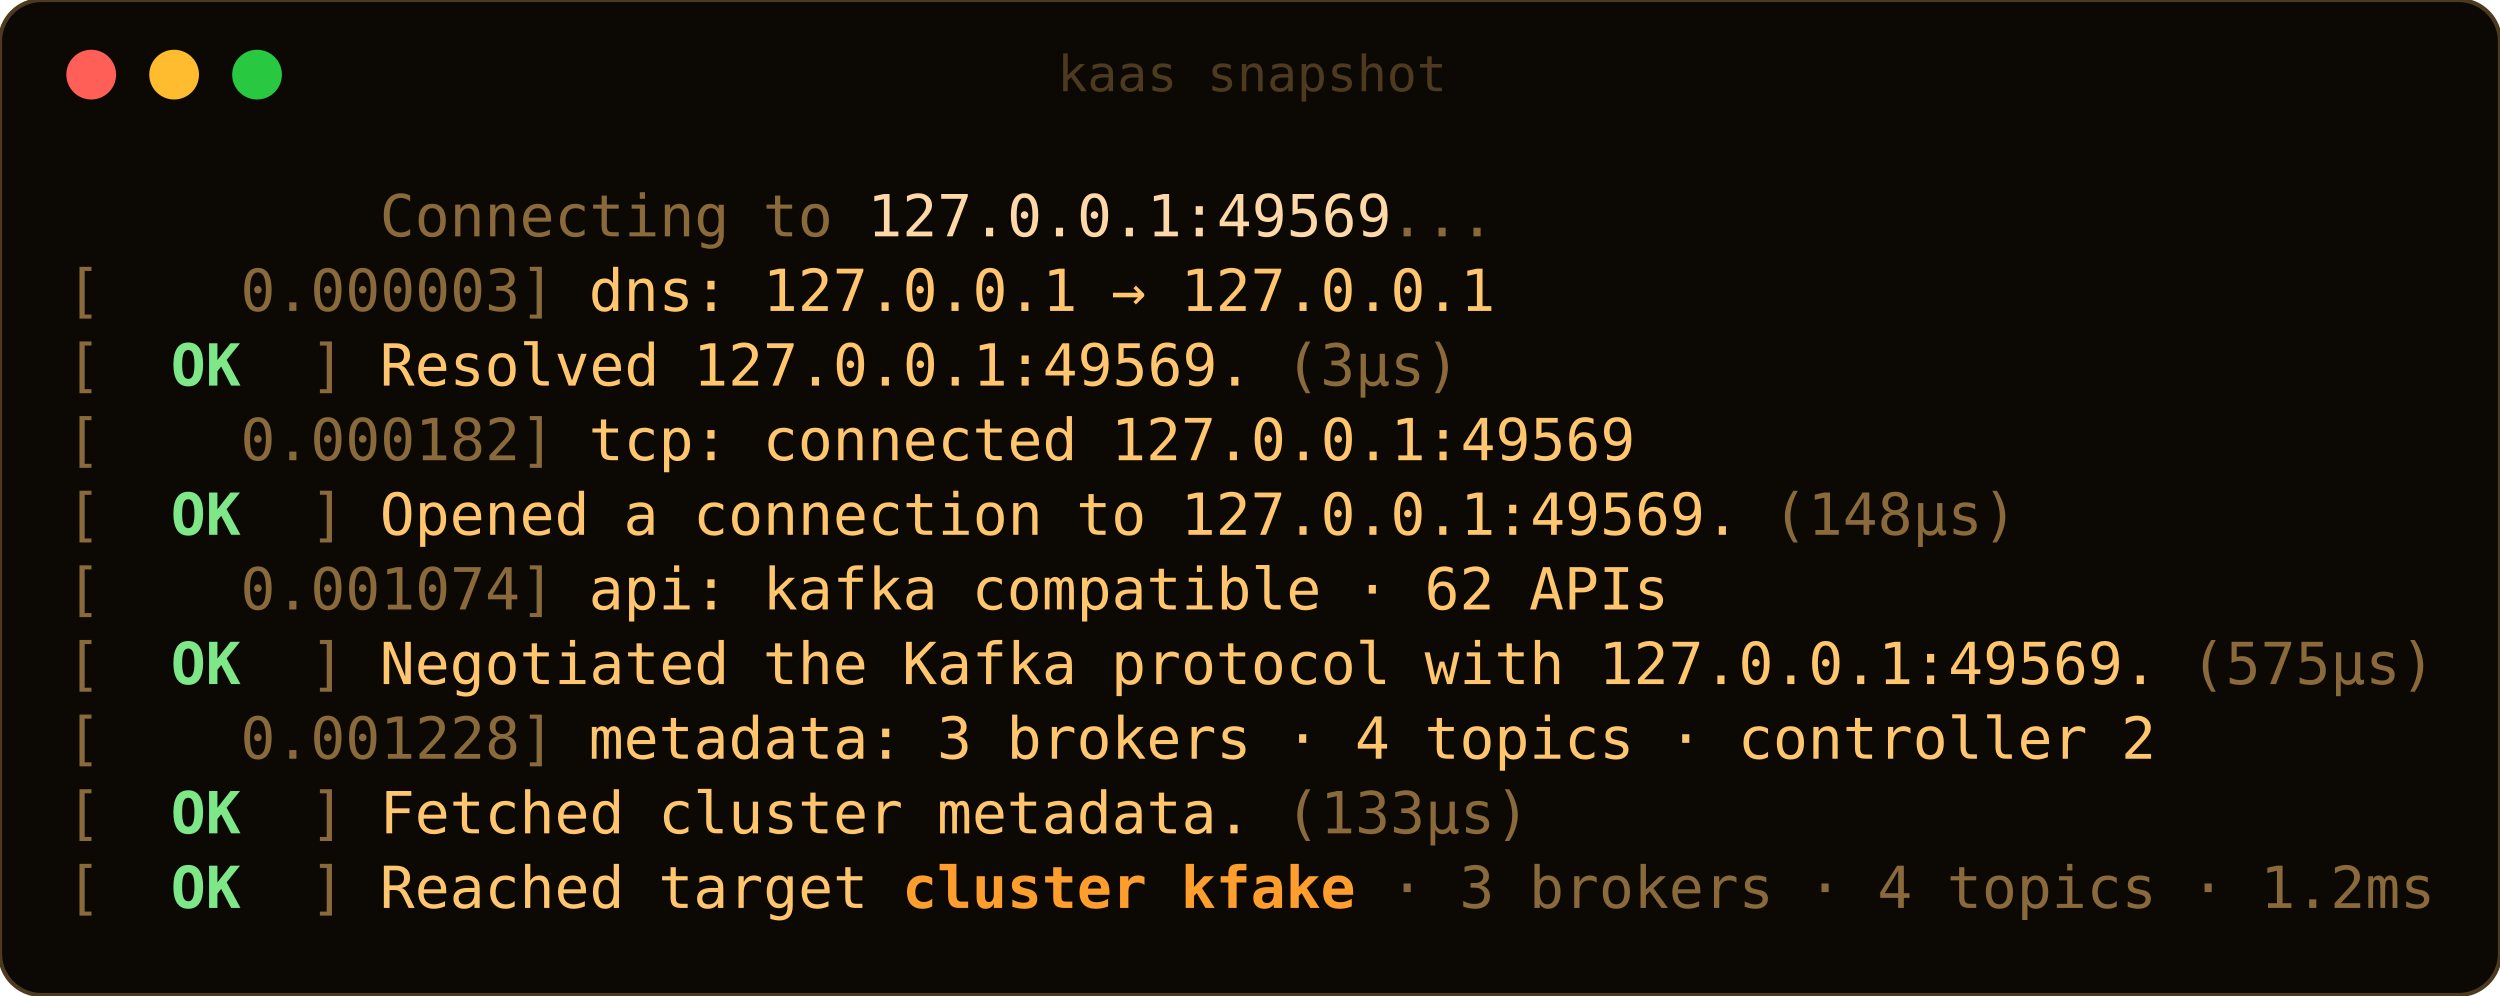
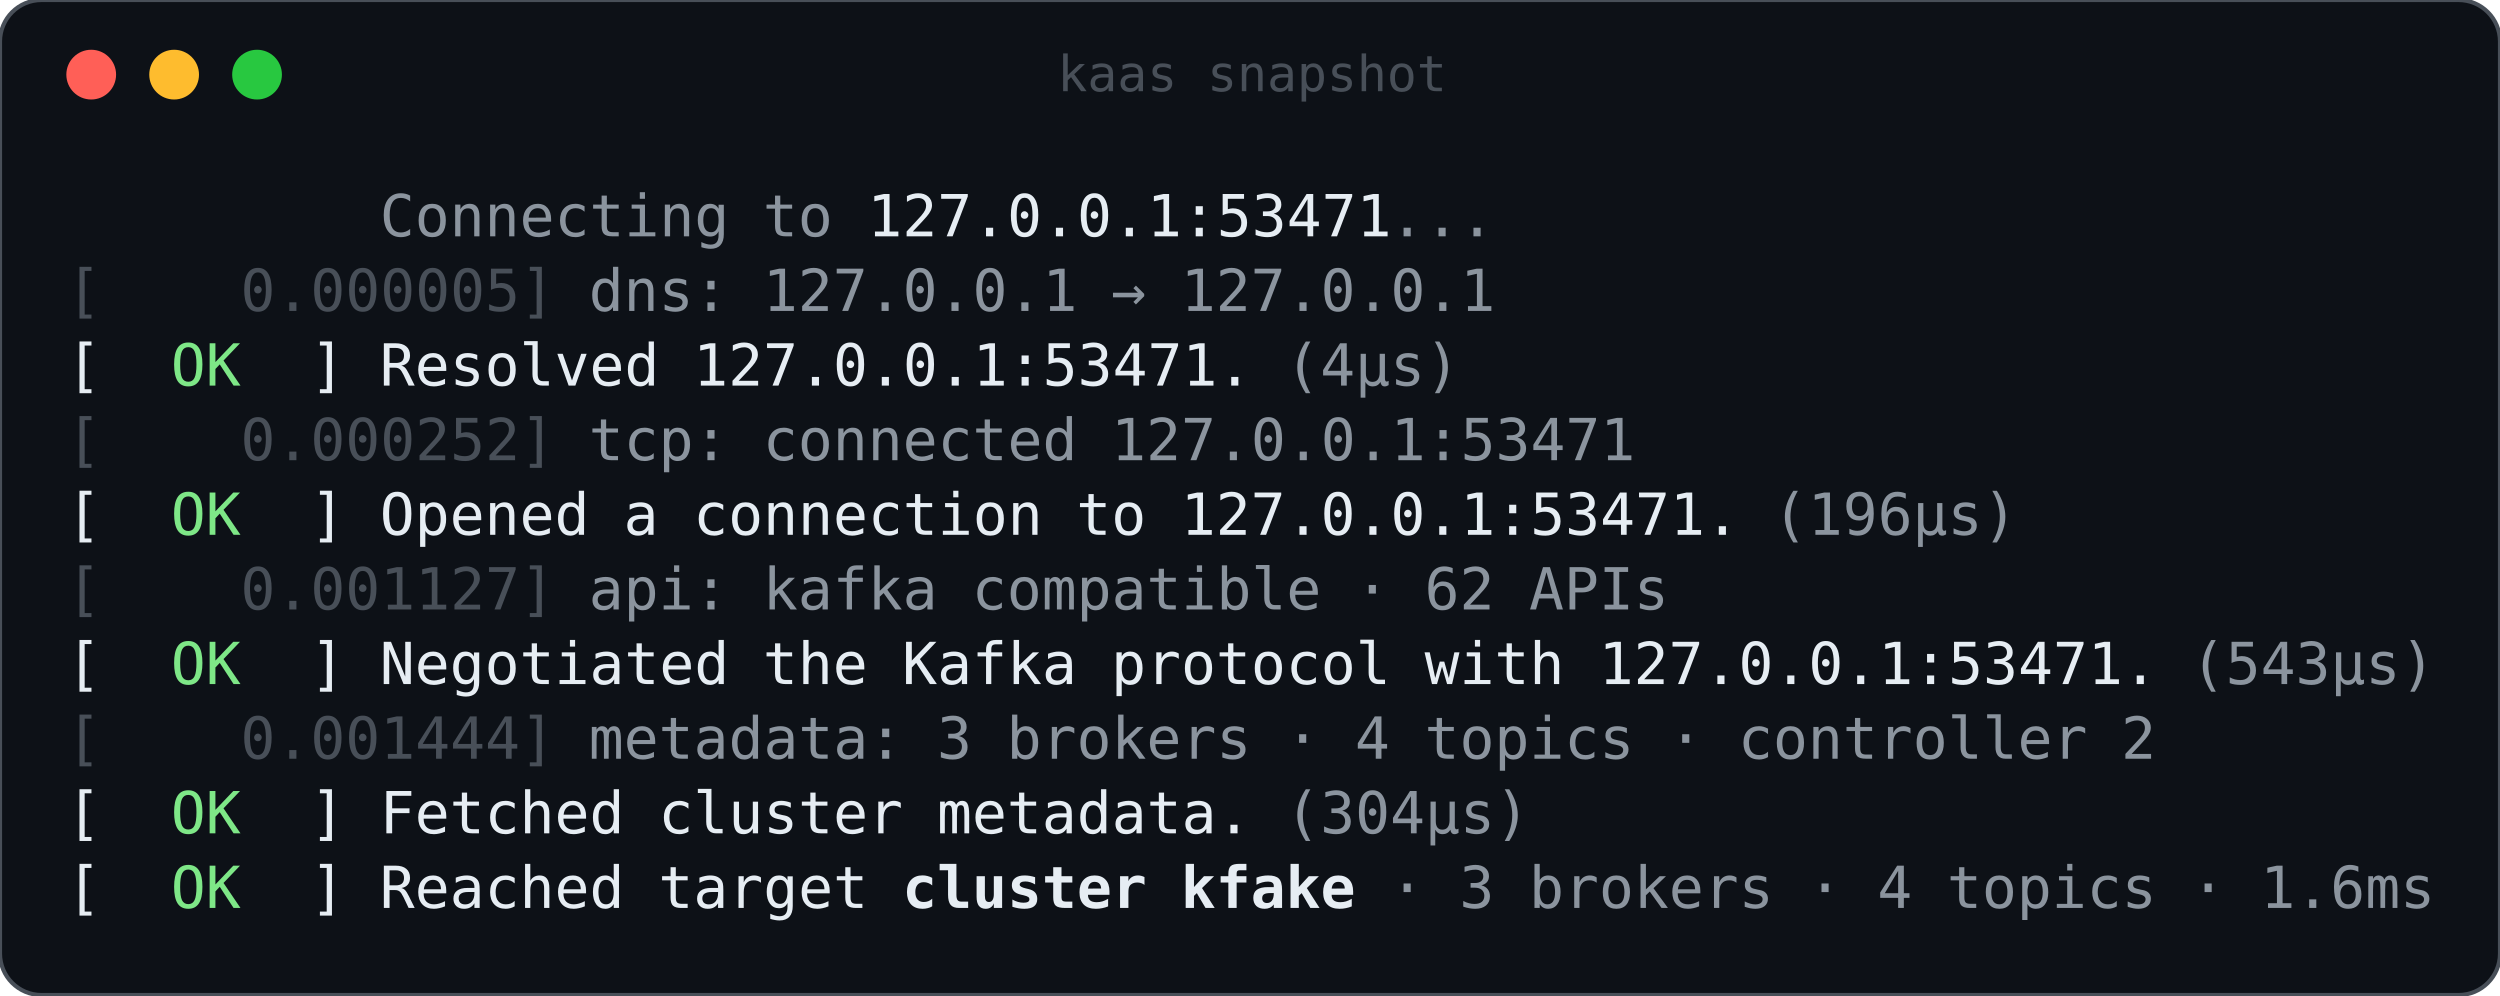
<svg xmlns="http://www.w3.org/2000/svg" width="603" height="240" viewBox="0 0 603 240" role="img" aria-label="kaas snapshot">
-   <rect width="100%" height="100%" rx="10" fill="#0c0905" stroke="#4d3a1f" />
+   <rect width="100%" height="100%" rx="10" fill="#0d1117" stroke="#484f58" />
  <circle cx="22" cy="18" r="6" fill="#ff5f57" />
  <circle cx="42" cy="18" r="6" fill="#febc2e" />
  <circle cx="62" cy="18" r="6" fill="#28c840" />
-   <text x="302" y="22" fill="#4d3a1f" font-family="ui-monospace,SFMono-Regular,Menlo,Consolas,monospace" font-size="12" text-anchor="middle">kaas snapshot</text>
+   <text x="302" y="22" fill="#484f58" font-family="ui-monospace,SFMono-Regular,Menlo,Consolas,monospace" font-size="12" text-anchor="middle">kaas snapshot</text>
  <g font-family="ui-monospace,SFMono-Regular,Menlo,Consolas,'DejaVu Sans Mono',monospace" font-size="14" xml:space="preserve">
-     <text x="91.6" y="57.0" fill="#8a6a3a" textLength="84.0" lengthAdjust="spacingAndGlyphs">Connecting</text>
-     <text x="184.0" y="57.0" fill="#8a6a3a" textLength="16.8" lengthAdjust="spacingAndGlyphs">to</text>
-     <text x="209.2" y="57.0" fill="#ffd8a8" textLength="126.0" lengthAdjust="spacingAndGlyphs">127.0.0.1:49569</text>
-     <text x="335.2" y="57.0" fill="#8a6a3a" textLength="25.2" lengthAdjust="spacingAndGlyphs">...</text>
-     <text x="16.0" y="75.0" fill="#8a6a3a" textLength="8.4" lengthAdjust="spacingAndGlyphs">[</text>
-     <text x="58.0" y="75.0" fill="#8a6a3a" textLength="75.6" lengthAdjust="spacingAndGlyphs">0.000003]</text>
-     <text x="142.0" y="75.0" fill="#ffc66d" textLength="33.6" lengthAdjust="spacingAndGlyphs">dns:</text>
-     <text x="184.0" y="75.0" fill="#ffc66d" textLength="75.6" lengthAdjust="spacingAndGlyphs">127.0.0.1</text>
-     <text x="268.0" y="75.0" fill="#ffc66d" textLength="8.4" lengthAdjust="spacingAndGlyphs">→</text>
-     <text x="284.8" y="75.0" fill="#ffc66d" textLength="75.6" lengthAdjust="spacingAndGlyphs">127.0.0.1</text>
-     <text x="16.0" y="93.0" fill="#8a6a3a" textLength="8.4" lengthAdjust="spacingAndGlyphs">[</text>
-     <text x="41.2" y="93.0" fill="#7ee787" font-weight="bold" textLength="16.8" lengthAdjust="spacingAndGlyphs">OK</text>
-     <text x="74.8" y="93.0" fill="#8a6a3a" textLength="8.4" lengthAdjust="spacingAndGlyphs">]</text>
-     <text x="91.6" y="93.0" fill="#ffc66d" textLength="67.2" lengthAdjust="spacingAndGlyphs">Resolved</text>
-     <text x="167.2" y="93.0" fill="#ffc66d" textLength="134.4" lengthAdjust="spacingAndGlyphs">127.0.0.1:49569.</text>
-     <text x="310.0" y="93.0" fill="#8a6a3a" textLength="42.0" lengthAdjust="spacingAndGlyphs">(3µs)</text>
-     <text x="16.0" y="111.0" fill="#8a6a3a" textLength="8.4" lengthAdjust="spacingAndGlyphs">[</text>
-     <text x="58.0" y="111.0" fill="#8a6a3a" textLength="75.6" lengthAdjust="spacingAndGlyphs">0.000182]</text>
-     <text x="142.0" y="111.0" fill="#ffc66d" textLength="33.6" lengthAdjust="spacingAndGlyphs">tcp:</text>
-     <text x="184.0" y="111.0" fill="#ffc66d" textLength="75.6" lengthAdjust="spacingAndGlyphs">connected</text>
-     <text x="268.0" y="111.0" fill="#ffc66d" textLength="126.0" lengthAdjust="spacingAndGlyphs">127.0.0.1:49569</text>
-     <text x="16.0" y="129.0" fill="#8a6a3a" textLength="8.4" lengthAdjust="spacingAndGlyphs">[</text>
-     <text x="41.2" y="129.0" fill="#7ee787" font-weight="bold" textLength="16.8" lengthAdjust="spacingAndGlyphs">OK</text>
-     <text x="74.8" y="129.0" fill="#8a6a3a" textLength="8.4" lengthAdjust="spacingAndGlyphs">]</text>
-     <text x="91.6" y="129.0" fill="#ffc66d" textLength="50.4" lengthAdjust="spacingAndGlyphs">Opened</text>
-     <text x="150.4" y="129.0" fill="#ffc66d" textLength="8.4" lengthAdjust="spacingAndGlyphs">a</text>
-     <text x="167.2" y="129.0" fill="#ffc66d" textLength="84.0" lengthAdjust="spacingAndGlyphs">connection</text>
-     <text x="259.6" y="129.0" fill="#ffc66d" textLength="16.8" lengthAdjust="spacingAndGlyphs">to</text>
-     <text x="284.8" y="129.0" fill="#ffc66d" textLength="134.4" lengthAdjust="spacingAndGlyphs">127.0.0.1:49569.</text>
-     <text x="427.6" y="129.0" fill="#8a6a3a" textLength="58.8" lengthAdjust="spacingAndGlyphs">(148µs)</text>
-     <text x="16.0" y="147.0" fill="#8a6a3a" textLength="8.4" lengthAdjust="spacingAndGlyphs">[</text>
-     <text x="58.0" y="147.0" fill="#8a6a3a" textLength="75.6" lengthAdjust="spacingAndGlyphs">0.001074]</text>
-     <text x="142.0" y="147.0" fill="#ffc66d" textLength="33.6" lengthAdjust="spacingAndGlyphs">api:</text>
-     <text x="184.0" y="147.0" fill="#ffc66d" textLength="42.0" lengthAdjust="spacingAndGlyphs">kafka</text>
-     <text x="234.4" y="147.0" fill="#ffc66d" textLength="84.0" lengthAdjust="spacingAndGlyphs">compatible</text>
-     <text x="326.8" y="147.0" fill="#ffc66d" textLength="8.4" lengthAdjust="spacingAndGlyphs">·</text>
-     <text x="343.6" y="147.0" fill="#ffc66d" textLength="16.8" lengthAdjust="spacingAndGlyphs">62</text>
-     <text x="368.8" y="147.0" fill="#ffc66d" textLength="33.6" lengthAdjust="spacingAndGlyphs">APIs</text>
-     <text x="16.0" y="165.0" fill="#8a6a3a" textLength="8.4" lengthAdjust="spacingAndGlyphs">[</text>
-     <text x="41.2" y="165.0" fill="#7ee787" font-weight="bold" textLength="16.8" lengthAdjust="spacingAndGlyphs">OK</text>
-     <text x="74.8" y="165.0" fill="#8a6a3a" textLength="8.4" lengthAdjust="spacingAndGlyphs">]</text>
-     <text x="91.6" y="165.0" fill="#ffc66d" textLength="84.0" lengthAdjust="spacingAndGlyphs">Negotiated</text>
-     <text x="184.0" y="165.0" fill="#ffc66d" textLength="25.2" lengthAdjust="spacingAndGlyphs">the</text>
-     <text x="217.6" y="165.0" fill="#ffc66d" textLength="42.0" lengthAdjust="spacingAndGlyphs">Kafka</text>
-     <text x="268.0" y="165.0" fill="#ffc66d" textLength="67.2" lengthAdjust="spacingAndGlyphs">protocol</text>
-     <text x="343.6" y="165.0" fill="#ffc66d" textLength="33.6" lengthAdjust="spacingAndGlyphs">with</text>
-     <text x="385.6" y="165.0" fill="#ffc66d" textLength="134.4" lengthAdjust="spacingAndGlyphs">127.0.0.1:49569.</text>
-     <text x="528.4" y="165.0" fill="#8a6a3a" textLength="58.8" lengthAdjust="spacingAndGlyphs">(575µs)</text>
-     <text x="16.0" y="183.0" fill="#8a6a3a" textLength="8.4" lengthAdjust="spacingAndGlyphs">[</text>
-     <text x="58.0" y="183.0" fill="#8a6a3a" textLength="75.6" lengthAdjust="spacingAndGlyphs">0.001228]</text>
-     <text x="142.0" y="183.0" fill="#ffc66d" textLength="75.6" lengthAdjust="spacingAndGlyphs">metadata:</text>
-     <text x="226.0" y="183.0" fill="#ffc66d" textLength="8.4" lengthAdjust="spacingAndGlyphs">3</text>
-     <text x="242.8" y="183.0" fill="#ffc66d" textLength="58.8" lengthAdjust="spacingAndGlyphs">brokers</text>
-     <text x="310.0" y="183.0" fill="#ffc66d" textLength="8.4" lengthAdjust="spacingAndGlyphs">·</text>
-     <text x="326.8" y="183.0" fill="#ffc66d" textLength="8.4" lengthAdjust="spacingAndGlyphs">4</text>
-     <text x="343.6" y="183.0" fill="#ffc66d" textLength="50.4" lengthAdjust="spacingAndGlyphs">topics</text>
-     <text x="402.4" y="183.0" fill="#ffc66d" textLength="8.4" lengthAdjust="spacingAndGlyphs">·</text>
-     <text x="419.2" y="183.0" fill="#ffc66d" textLength="84.0" lengthAdjust="spacingAndGlyphs">controller</text>
-     <text x="511.6" y="183.0" fill="#ffc66d" textLength="8.4" lengthAdjust="spacingAndGlyphs">2</text>
-     <text x="16.0" y="201.0" fill="#8a6a3a" textLength="8.4" lengthAdjust="spacingAndGlyphs">[</text>
-     <text x="41.2" y="201.0" fill="#7ee787" font-weight="bold" textLength="16.8" lengthAdjust="spacingAndGlyphs">OK</text>
-     <text x="74.8" y="201.0" fill="#8a6a3a" textLength="8.4" lengthAdjust="spacingAndGlyphs">]</text>
-     <text x="91.6" y="201.0" fill="#ffc66d" textLength="58.8" lengthAdjust="spacingAndGlyphs">Fetched</text>
-     <text x="158.8" y="201.0" fill="#ffc66d" textLength="58.8" lengthAdjust="spacingAndGlyphs">cluster</text>
-     <text x="226.0" y="201.0" fill="#ffc66d" textLength="75.6" lengthAdjust="spacingAndGlyphs">metadata.</text>
-     <text x="310.0" y="201.0" fill="#8a6a3a" textLength="58.8" lengthAdjust="spacingAndGlyphs">(133µs)</text>
-     <text x="16.0" y="219.0" fill="#8a6a3a" textLength="8.4" lengthAdjust="spacingAndGlyphs">[</text>
-     <text x="41.2" y="219.0" fill="#7ee787" font-weight="bold" textLength="16.8" lengthAdjust="spacingAndGlyphs">OK</text>
-     <text x="74.8" y="219.0" fill="#8a6a3a" textLength="8.4" lengthAdjust="spacingAndGlyphs">]</text>
-     <text x="91.6" y="219.0" fill="#ffc66d" textLength="58.8" lengthAdjust="spacingAndGlyphs">Reached</text>
-     <text x="158.8" y="219.0" fill="#ffc66d" textLength="50.4" lengthAdjust="spacingAndGlyphs">target</text>
-     <text x="217.6" y="219.0" fill="#ff9e2c" font-weight="bold" textLength="58.8" lengthAdjust="spacingAndGlyphs">cluster</text>
-     <text x="284.8" y="219.0" fill="#ff9e2c" font-weight="bold" textLength="42.0" lengthAdjust="spacingAndGlyphs">kfake</text>
-     <text x="335.2" y="219.0" fill="#8a6a3a" textLength="8.4" lengthAdjust="spacingAndGlyphs">·</text>
-     <text x="352.0" y="219.0" fill="#8a6a3a" textLength="8.4" lengthAdjust="spacingAndGlyphs">3</text>
-     <text x="368.8" y="219.0" fill="#8a6a3a" textLength="58.8" lengthAdjust="spacingAndGlyphs">brokers</text>
-     <text x="436.0" y="219.0" fill="#8a6a3a" textLength="8.4" lengthAdjust="spacingAndGlyphs">·</text>
-     <text x="452.8" y="219.0" fill="#8a6a3a" textLength="8.4" lengthAdjust="spacingAndGlyphs">4</text>
-     <text x="469.6" y="219.0" fill="#8a6a3a" textLength="50.4" lengthAdjust="spacingAndGlyphs">topics</text>
-     <text x="528.4" y="219.0" fill="#8a6a3a" textLength="8.4" lengthAdjust="spacingAndGlyphs">·</text>
-     <text x="545.2" y="219.0" fill="#8a6a3a" textLength="42.0" lengthAdjust="spacingAndGlyphs">1.2ms</text>
+     <text x="91.6" y="57.0" fill="#8b949e" textLength="84.0" lengthAdjust="spacingAndGlyphs">Connecting</text>
+     <text x="184.0" y="57.0" fill="#8b949e" textLength="16.8" lengthAdjust="spacingAndGlyphs">to</text>
+     <text x="209.2" y="57.0" fill="#e6edf3" textLength="126.0" lengthAdjust="spacingAndGlyphs">127.0.0.1:53471</text>
+     <text x="335.2" y="57.0" fill="#8b949e" textLength="25.2" lengthAdjust="spacingAndGlyphs">...</text>
+     <text x="16.0" y="75.0" fill="#484f58" textLength="8.4" lengthAdjust="spacingAndGlyphs">[</text>
+     <text x="58.0" y="75.0" fill="#484f58" textLength="75.6" lengthAdjust="spacingAndGlyphs">0.000005]</text>
+     <text x="142.0" y="75.0" fill="#8b949e" textLength="33.6" lengthAdjust="spacingAndGlyphs">dns:</text>
+     <text x="184.0" y="75.0" fill="#8b949e" textLength="75.6" lengthAdjust="spacingAndGlyphs">127.0.0.1</text>
+     <text x="268.0" y="75.0" fill="#8b949e" textLength="8.4" lengthAdjust="spacingAndGlyphs">→</text>
+     <text x="284.8" y="75.0" fill="#8b949e" textLength="75.6" lengthAdjust="spacingAndGlyphs">127.0.0.1</text>
+     <text x="16.0" y="93.0" fill="#e6edf3" textLength="8.4" lengthAdjust="spacingAndGlyphs">[</text>
+     <text x="41.2" y="93.0" fill="#7ee787" textLength="16.8" lengthAdjust="spacingAndGlyphs">OK</text>
+     <text x="74.8" y="93.0" fill="#e6edf3" textLength="8.4" lengthAdjust="spacingAndGlyphs">]</text>
+     <text x="91.6" y="93.0" fill="#e6edf3" textLength="67.2" lengthAdjust="spacingAndGlyphs">Resolved</text>
+     <text x="167.2" y="93.0" fill="#e6edf3" textLength="134.4" lengthAdjust="spacingAndGlyphs">127.0.0.1:53471.</text>
+     <text x="310.0" y="93.0" fill="#8b949e" textLength="42.0" lengthAdjust="spacingAndGlyphs">(4µs)</text>
+     <text x="16.0" y="111.0" fill="#484f58" textLength="8.4" lengthAdjust="spacingAndGlyphs">[</text>
+     <text x="58.0" y="111.0" fill="#484f58" textLength="75.6" lengthAdjust="spacingAndGlyphs">0.000252]</text>
+     <text x="142.0" y="111.0" fill="#8b949e" textLength="33.6" lengthAdjust="spacingAndGlyphs">tcp:</text>
+     <text x="184.0" y="111.0" fill="#8b949e" textLength="75.6" lengthAdjust="spacingAndGlyphs">connected</text>
+     <text x="268.0" y="111.0" fill="#8b949e" textLength="126.0" lengthAdjust="spacingAndGlyphs">127.0.0.1:53471</text>
+     <text x="16.0" y="129.0" fill="#e6edf3" textLength="8.4" lengthAdjust="spacingAndGlyphs">[</text>
+     <text x="41.2" y="129.0" fill="#7ee787" textLength="16.8" lengthAdjust="spacingAndGlyphs">OK</text>
+     <text x="74.8" y="129.0" fill="#e6edf3" textLength="8.4" lengthAdjust="spacingAndGlyphs">]</text>
+     <text x="91.6" y="129.0" fill="#e6edf3" textLength="50.4" lengthAdjust="spacingAndGlyphs">Opened</text>
+     <text x="150.4" y="129.0" fill="#e6edf3" textLength="8.4" lengthAdjust="spacingAndGlyphs">a</text>
+     <text x="167.2" y="129.0" fill="#e6edf3" textLength="84.0" lengthAdjust="spacingAndGlyphs">connection</text>
+     <text x="259.6" y="129.0" fill="#e6edf3" textLength="16.8" lengthAdjust="spacingAndGlyphs">to</text>
+     <text x="284.8" y="129.0" fill="#e6edf3" textLength="134.4" lengthAdjust="spacingAndGlyphs">127.0.0.1:53471.</text>
+     <text x="427.6" y="129.0" fill="#8b949e" textLength="58.8" lengthAdjust="spacingAndGlyphs">(196µs)</text>
+     <text x="16.0" y="147.0" fill="#484f58" textLength="8.4" lengthAdjust="spacingAndGlyphs">[</text>
+     <text x="58.0" y="147.0" fill="#484f58" textLength="75.6" lengthAdjust="spacingAndGlyphs">0.001127]</text>
+     <text x="142.0" y="147.0" fill="#8b949e" textLength="33.6" lengthAdjust="spacingAndGlyphs">api:</text>
+     <text x="184.0" y="147.0" fill="#8b949e" textLength="42.0" lengthAdjust="spacingAndGlyphs">kafka</text>
+     <text x="234.4" y="147.0" fill="#8b949e" textLength="84.0" lengthAdjust="spacingAndGlyphs">compatible</text>
+     <text x="326.8" y="147.0" fill="#8b949e" textLength="8.4" lengthAdjust="spacingAndGlyphs">·</text>
+     <text x="343.6" y="147.0" fill="#8b949e" textLength="16.8" lengthAdjust="spacingAndGlyphs">62</text>
+     <text x="368.8" y="147.0" fill="#8b949e" textLength="33.6" lengthAdjust="spacingAndGlyphs">APIs</text>
+     <text x="16.0" y="165.0" fill="#e6edf3" textLength="8.4" lengthAdjust="spacingAndGlyphs">[</text>
+     <text x="41.2" y="165.0" fill="#7ee787" textLength="16.8" lengthAdjust="spacingAndGlyphs">OK</text>
+     <text x="74.8" y="165.0" fill="#e6edf3" textLength="8.4" lengthAdjust="spacingAndGlyphs">]</text>
+     <text x="91.6" y="165.0" fill="#e6edf3" textLength="84.0" lengthAdjust="spacingAndGlyphs">Negotiated</text>
+     <text x="184.0" y="165.0" fill="#e6edf3" textLength="25.2" lengthAdjust="spacingAndGlyphs">the</text>
+     <text x="217.6" y="165.0" fill="#e6edf3" textLength="42.0" lengthAdjust="spacingAndGlyphs">Kafka</text>
+     <text x="268.0" y="165.0" fill="#e6edf3" textLength="67.2" lengthAdjust="spacingAndGlyphs">protocol</text>
+     <text x="343.6" y="165.0" fill="#e6edf3" textLength="33.6" lengthAdjust="spacingAndGlyphs">with</text>
+     <text x="385.6" y="165.0" fill="#e6edf3" textLength="134.4" lengthAdjust="spacingAndGlyphs">127.0.0.1:53471.</text>
+     <text x="528.4" y="165.0" fill="#8b949e" textLength="58.8" lengthAdjust="spacingAndGlyphs">(543µs)</text>
+     <text x="16.0" y="183.0" fill="#484f58" textLength="8.4" lengthAdjust="spacingAndGlyphs">[</text>
+     <text x="58.0" y="183.0" fill="#484f58" textLength="75.6" lengthAdjust="spacingAndGlyphs">0.001444]</text>
+     <text x="142.0" y="183.0" fill="#8b949e" textLength="75.6" lengthAdjust="spacingAndGlyphs">metadata:</text>
+     <text x="226.0" y="183.0" fill="#8b949e" textLength="8.4" lengthAdjust="spacingAndGlyphs">3</text>
+     <text x="242.8" y="183.0" fill="#8b949e" textLength="58.8" lengthAdjust="spacingAndGlyphs">brokers</text>
+     <text x="310.0" y="183.0" fill="#8b949e" textLength="8.4" lengthAdjust="spacingAndGlyphs">·</text>
+     <text x="326.8" y="183.0" fill="#8b949e" textLength="8.4" lengthAdjust="spacingAndGlyphs">4</text>
+     <text x="343.6" y="183.0" fill="#8b949e" textLength="50.4" lengthAdjust="spacingAndGlyphs">topics</text>
+     <text x="402.4" y="183.0" fill="#8b949e" textLength="8.4" lengthAdjust="spacingAndGlyphs">·</text>
+     <text x="419.2" y="183.0" fill="#8b949e" textLength="84.0" lengthAdjust="spacingAndGlyphs">controller</text>
+     <text x="511.6" y="183.0" fill="#8b949e" textLength="8.4" lengthAdjust="spacingAndGlyphs">2</text>
+     <text x="16.0" y="201.0" fill="#e6edf3" textLength="8.4" lengthAdjust="spacingAndGlyphs">[</text>
+     <text x="41.2" y="201.0" fill="#7ee787" textLength="16.8" lengthAdjust="spacingAndGlyphs">OK</text>
+     <text x="74.8" y="201.0" fill="#e6edf3" textLength="8.4" lengthAdjust="spacingAndGlyphs">]</text>
+     <text x="91.6" y="201.0" fill="#e6edf3" textLength="58.8" lengthAdjust="spacingAndGlyphs">Fetched</text>
+     <text x="158.8" y="201.0" fill="#e6edf3" textLength="58.8" lengthAdjust="spacingAndGlyphs">cluster</text>
+     <text x="226.0" y="201.0" fill="#e6edf3" textLength="75.6" lengthAdjust="spacingAndGlyphs">metadata.</text>
+     <text x="310.0" y="201.0" fill="#8b949e" textLength="58.8" lengthAdjust="spacingAndGlyphs">(304µs)</text>
+     <text x="16.0" y="219.0" fill="#e6edf3" textLength="8.4" lengthAdjust="spacingAndGlyphs">[</text>
+     <text x="41.2" y="219.0" fill="#7ee787" textLength="16.8" lengthAdjust="spacingAndGlyphs">OK</text>
+     <text x="74.8" y="219.0" fill="#e6edf3" textLength="8.4" lengthAdjust="spacingAndGlyphs">]</text>
+     <text x="91.6" y="219.0" fill="#e6edf3" textLength="58.8" lengthAdjust="spacingAndGlyphs">Reached</text>
+     <text x="158.8" y="219.0" fill="#e6edf3" textLength="50.4" lengthAdjust="spacingAndGlyphs">target</text>
+     <text x="217.6" y="219.0" fill="#e6edf3" font-weight="bold" textLength="58.8" lengthAdjust="spacingAndGlyphs">cluster</text>
+     <text x="284.8" y="219.0" fill="#e6edf3" font-weight="bold" textLength="42.0" lengthAdjust="spacingAndGlyphs">kfake</text>
+     <text x="335.2" y="219.0" fill="#8b949e" textLength="8.4" lengthAdjust="spacingAndGlyphs">·</text>
+     <text x="352.0" y="219.0" fill="#8b949e" textLength="8.4" lengthAdjust="spacingAndGlyphs">3</text>
+     <text x="368.8" y="219.0" fill="#8b949e" textLength="58.8" lengthAdjust="spacingAndGlyphs">brokers</text>
+     <text x="436.0" y="219.0" fill="#8b949e" textLength="8.4" lengthAdjust="spacingAndGlyphs">·</text>
+     <text x="452.8" y="219.0" fill="#8b949e" textLength="8.4" lengthAdjust="spacingAndGlyphs">4</text>
+     <text x="469.6" y="219.0" fill="#8b949e" textLength="50.4" lengthAdjust="spacingAndGlyphs">topics</text>
+     <text x="528.4" y="219.0" fill="#8b949e" textLength="8.4" lengthAdjust="spacingAndGlyphs">·</text>
+     <text x="545.2" y="219.0" fill="#8b949e" textLength="42.0" lengthAdjust="spacingAndGlyphs">1.6ms</text>
  </g>
</svg>
